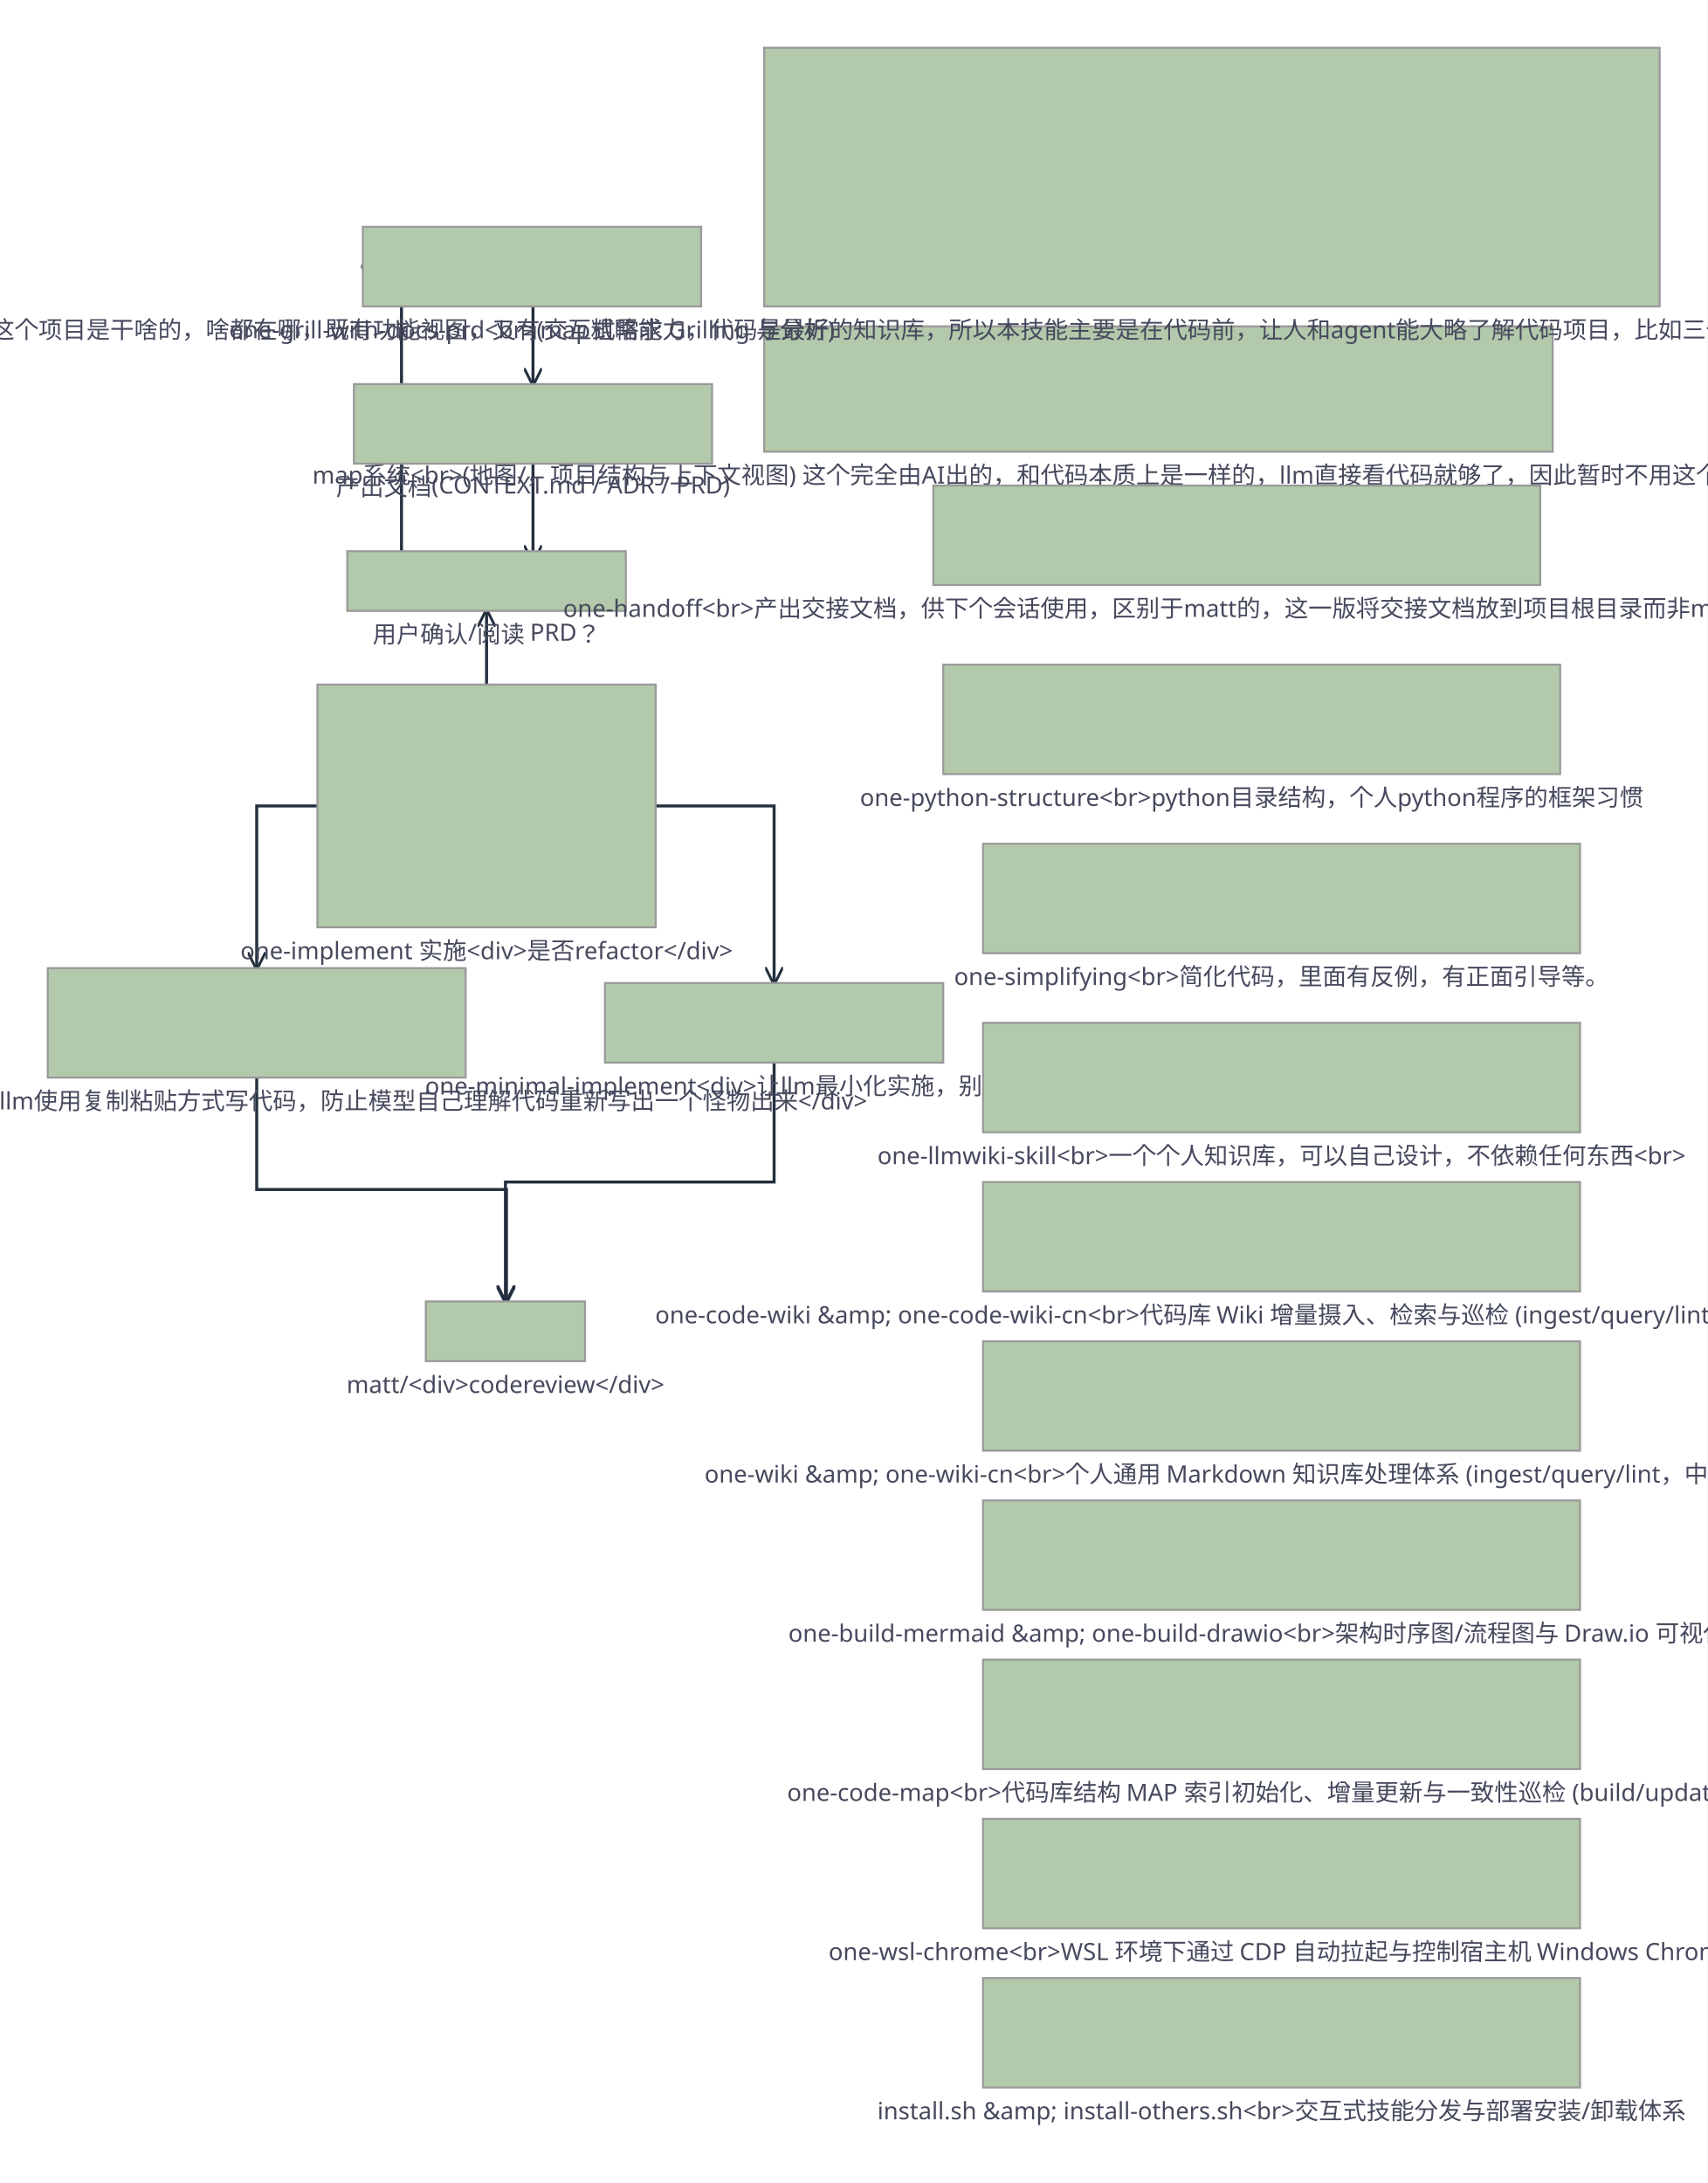
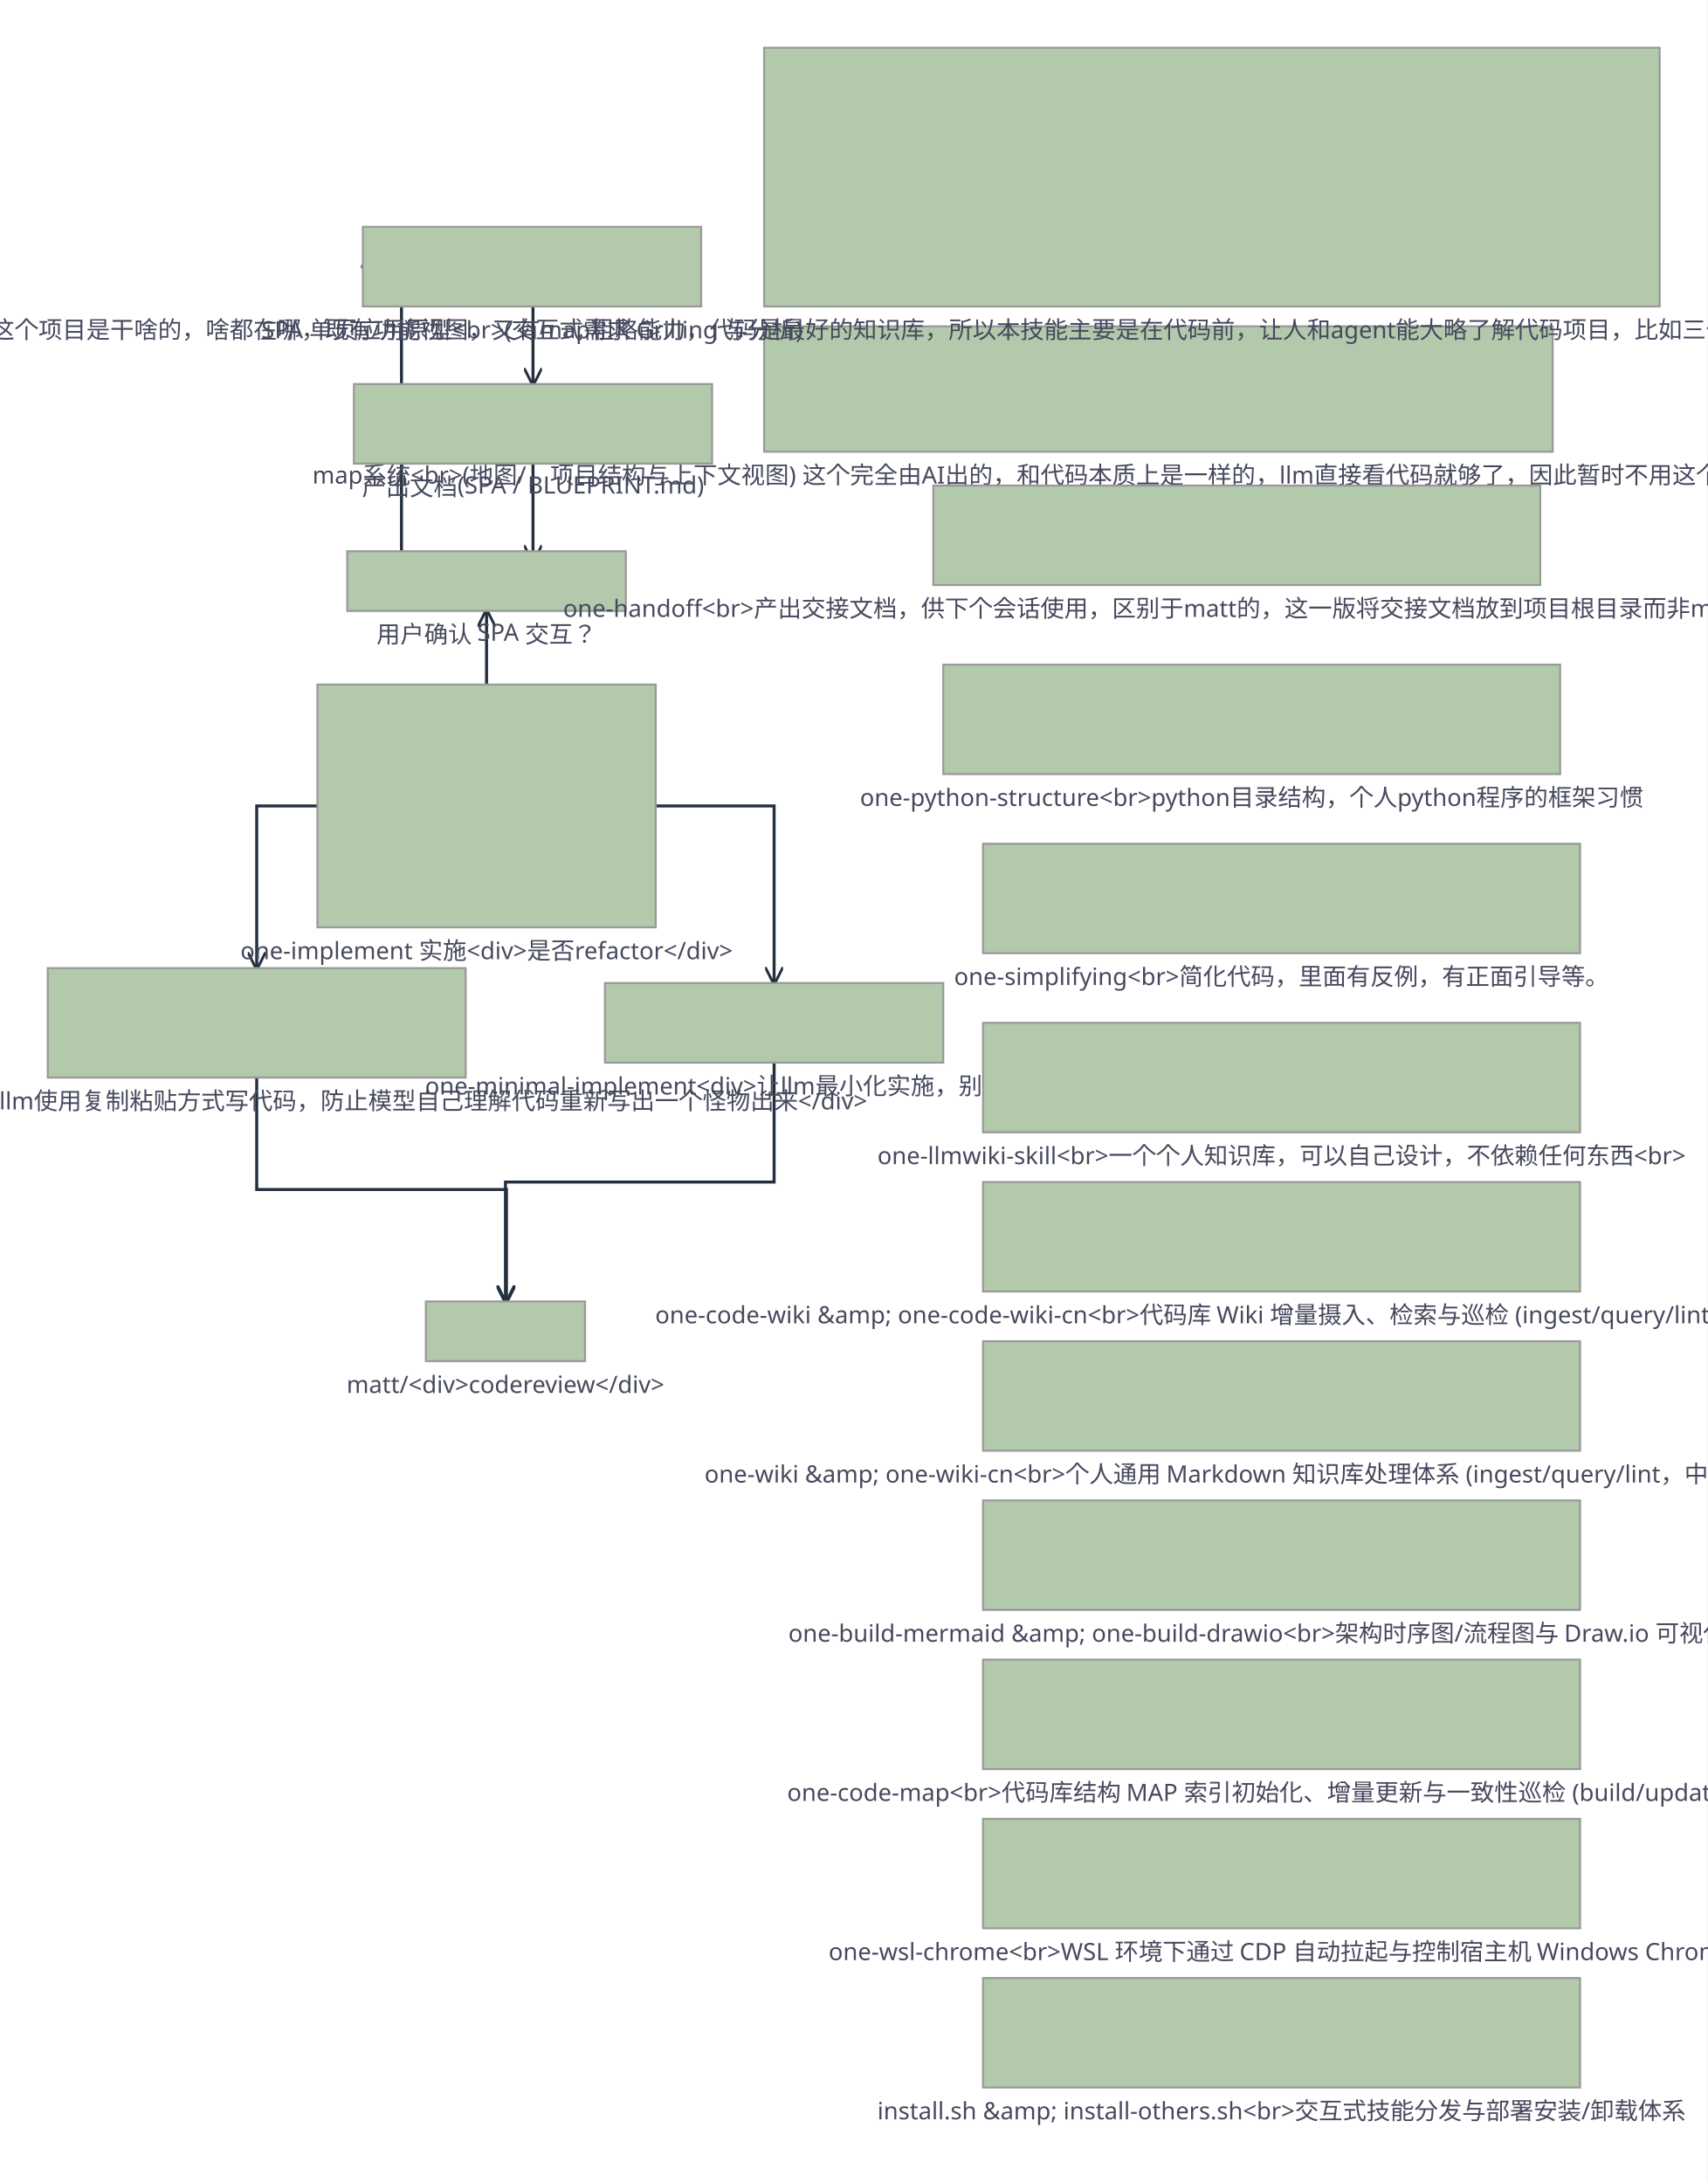
<svg xmlns="http://www.w3.org/2000/svg" viewBox="-4 -84 858 1097" width="858" height="1097">
  <rect x="-4" y="-84" width="858" height="1097" fill="#ffffff" />
  <defs>
    <marker id="arrow" viewBox="0 0 10 10" refX="9" refY="5" markerWidth="6" markerHeight="6" orient="auto-start-reverse">
      <path d="M 0 0 L 10 5 L 0 10" fill="none" stroke="#232F3E" stroke-width="1.5" />
    </marker>
  </defs>
  <path d="M 263.833 70 L 263.833 89.5 L 263.84 89.5 L 263.84 109" fill="none" stroke="#232F3E" stroke-width="1.5" marker-end="url(#arrow)" />
  <path d="M 263.84 149 L 263.84 198.001 L 263.838 198.001" fill="none" stroke="#232F3E" stroke-width="1.5" marker-end="url(#arrow)" />
  <path d="M 217.176 197.998 L 197.758 197.998 L 197.758 50 L 178.34 50" fill="none" stroke="#232F3E" stroke-width="1.5" marker-end="url(#arrow)" />
  <path d="M 155.5 321 L 125 321 L 125 402.5" fill="none" stroke="#232F3E" stroke-width="1.5" marker-end="url(#arrow)" />
  <path d="M 325.5 321 L 385 321 L 385 410" fill="none" stroke="#232F3E" stroke-width="1.5" marker-end="url(#arrow)" />
  <line x1="240.5" y1="260" x2="240.5" y2="223" stroke="#232F3E" stroke-width="1.5" marker-end="url(#arrow)" />
  <path d="M 125 457.5 L 125 513.75 L 250.504 513.75 L 250.504 570" fill="none" stroke="#232F3E" stroke-width="1.5" marker-end="url(#arrow)" />
  <path d="M 385 450 L 385 510 L 250 510 L 250 570" fill="none" stroke="#232F3E" stroke-width="1.5" marker-end="url(#arrow)" />
  <rect x="380" y="80" width="396.25" height="63" fill="#B2C9AB" stroke="#999" stroke-width="1" />
  <text x="578.125" y="159" font-family="sans-serif" font-size="12" fill="#46495D" text-anchor="middle">map系统&lt;br&gt;(地图/，项目结构与上下文视图) 这个完全由AI出的，和代码本质上是一样的，llm直接看代码就够了，因此暂时不用这个。如果要用，就用graphify</text>
  <rect x="380" y="-60" width="450" height="130" fill="#B2C9AB" stroke="#999" stroke-width="1" />
  <text x="605" y="86" font-family="sans-serif" font-size="12" fill="#46495D" text-anchor="middle">one-build-blueprint&lt;br&gt;(功能蓝图/白盒文档，调用自由，格式自由，可以直接基于该文档开发，此乃白盒的关键，人工控制，介绍这个项目是干啥的，啥都在哪，既有功能视图，又有map粗略能力，代码是最好的知识库，所以本技能主要是在代码前，让人和agent能大略了解代码项目，比如三个目录是我们现在用的，old里面是以前旧流程，这种东西不人工写，AI永远不知道，别人看了也不知道，代码只反映了所有目录有啥功能，不知道你的old原来竟然是旧的啊，用来供新的参考呢。&lt;br&gt;)</text>
  <rect x="178.34" y="30" width="170" height="40" fill="#B2C9AB" stroke="#999" stroke-width="1" />
-   <text x="263.34" y="86" font-family="sans-serif" font-size="12" fill="#46495D" text-anchor="middle">one-grill-with-docs-prd&lt;br&gt;(交互式需求 Grilling 与分析)</text>
+   <text x="263.34" y="86" font-family="sans-serif" font-size="12" fill="#46495D" text-anchor="middle">SPA 单页应用原型&lt;br&gt;(交互式需求 Grilling 与分析)</text>
  <rect x="173.84" y="109" width="180" height="40" fill="#B2C9AB" stroke="#999" stroke-width="1" />
  <text x="263.84" y="165" font-family="sans-serif" font-size="12" fill="#46495D" text-anchor="middle">产出文档
- (CONTEXT.md / ADR / PRD)</text>
+ (SPA / BLUEPRINT.md)</text>
  <rect x="170.5" y="193" width="140" height="30" fill="#B2C9AB" stroke="#999" stroke-width="1" />
-   <text x="240.5" y="239" font-family="sans-serif" font-size="12" fill="#46495D" text-anchor="middle">用户确认/阅读 PRD？</text>
+   <text x="240.5" y="239" font-family="sans-serif" font-size="12" fill="#46495D" text-anchor="middle">用户确认 SPA 交互？</text>
  <rect x="155.5" y="260" width="170" height="122" fill="#B2C9AB" stroke="#999" stroke-width="1" />
  <text x="240.5" y="398" font-family="sans-serif" font-size="12" fill="#46495D" text-anchor="middle">one-implement 实施&lt;div&gt;是否refactor&lt;/div&gt;</text>
  <rect x="20" y="402.5" width="210" height="55" fill="#B2C9AB" stroke="#999" stroke-width="1" />
  <text x="125" y="473.5" font-family="sans-serif" font-size="12" fill="#46495D" text-anchor="middle">one-refactor-implement&lt;div&gt;让llm使用复制粘贴方式写代码，防止模型自己理解代码重新写出一个怪物出来&lt;/div&gt;</text>
  <rect x="300" y="410" width="170" height="40" fill="#B2C9AB" stroke="#999" stroke-width="1" />
  <text x="385" y="466" font-family="sans-serif" font-size="12" fill="#46495D" text-anchor="middle">one-minimal-implement&lt;div&gt;让llm最小化实施，别乱加戏&lt;/div&gt;</text>
  <rect x="210" y="570" width="80" height="30" fill="#B2C9AB" stroke="#999" stroke-width="1" />
  <text x="250" y="616" font-family="sans-serif" font-size="12" fill="#46495D" text-anchor="middle">matt/&lt;div&gt;codereview&lt;/div&gt;</text>
  <rect x="465" y="160" width="305" height="50" fill="#B2C9AB" stroke="#999" stroke-width="1" />
  <text x="617.5" y="226" font-family="sans-serif" font-size="12" fill="#46495D" text-anchor="middle">one-handoff&lt;br&gt;产出交接文档，供下个会话使用，区别于matt的，这一版将交接文档放到项目根目录而非matt放到系统目录。</text>
  <rect x="470" y="250" width="310" height="55" fill="#B2C9AB" stroke="#999" stroke-width="1" />
  <text x="625" y="321" font-family="sans-serif" font-size="12" fill="#46495D" text-anchor="middle">one-python-structure&lt;br&gt;python目录结构，个人python程序的框架习惯</text>
  <rect x="490" y="340" width="300" height="55" fill="#B2C9AB" stroke="#999" stroke-width="1" />
  <text x="640" y="411" font-family="sans-serif" font-size="12" fill="#46495D" text-anchor="middle">one-simplifying&lt;br&gt;简化代码，里面有反例，有正面引导等。</text>
  <rect x="490" y="430" width="300" height="55" fill="#B2C9AB" stroke="#999" stroke-width="1" />
  <text x="640" y="501" font-family="sans-serif" font-size="12" fill="#46495D" text-anchor="middle">one-llmwiki-skill&lt;br&gt;一个个人知识库，可以自己设计，不依赖任何东西&lt;br&gt;</text>
  <rect x="490" y="510" width="300" height="55" fill="#B2C9AB" stroke="#999" stroke-width="1" />
  <text x="640" y="581" font-family="sans-serif" font-size="12" fill="#46495D" text-anchor="middle">one-code-wiki &amp;amp; one-code-wiki-cn&lt;br&gt;代码库 Wiki 增量摄入、检索与巡检 (ingest/query/lint，中英文双语支持)</text>
  <rect x="490" y="590" width="300" height="55" fill="#B2C9AB" stroke="#999" stroke-width="1" />
  <text x="640" y="661" font-family="sans-serif" font-size="12" fill="#46495D" text-anchor="middle">one-wiki &amp;amp; one-wiki-cn&lt;br&gt;个人通用 Markdown 知识库处理体系 (ingest/query/lint，中英文双语支持)</text>
  <rect x="490" y="670" width="300" height="55" fill="#B2C9AB" stroke="#999" stroke-width="1" />
  <text x="640" y="741" font-family="sans-serif" font-size="12" fill="#46495D" text-anchor="middle">one-build-mermaid &amp;amp; one-build-drawio&lt;br&gt;架构时序图/流程图与 Draw.io 可视化构建</text>
  <rect x="490" y="750" width="300" height="55" fill="#B2C9AB" stroke="#999" stroke-width="1" />
  <text x="640" y="821" font-family="sans-serif" font-size="12" fill="#46495D" text-anchor="middle">one-code-map&lt;br&gt;代码库结构 MAP 索引初始化、增量更新与一致性巡检 (build/update/lint)</text>
  <rect x="490" y="830" width="300" height="55" fill="#B2C9AB" stroke="#999" stroke-width="1" />
  <text x="640" y="901" font-family="sans-serif" font-size="12" fill="#46495D" text-anchor="middle">one-wsl-chrome&lt;br&gt;WSL 环境下通过 CDP 自动拉起与控制宿主机 Windows Chrome</text>
  <rect x="490" y="910" width="300" height="55" fill="#B2C9AB" stroke="#999" stroke-width="1" />
  <text x="640" y="981" font-family="sans-serif" font-size="12" fill="#46495D" text-anchor="middle">install.sh &amp;amp; install-others.sh&lt;br&gt;交互式技能分发与部署安装/卸载体系</text>
</svg>
